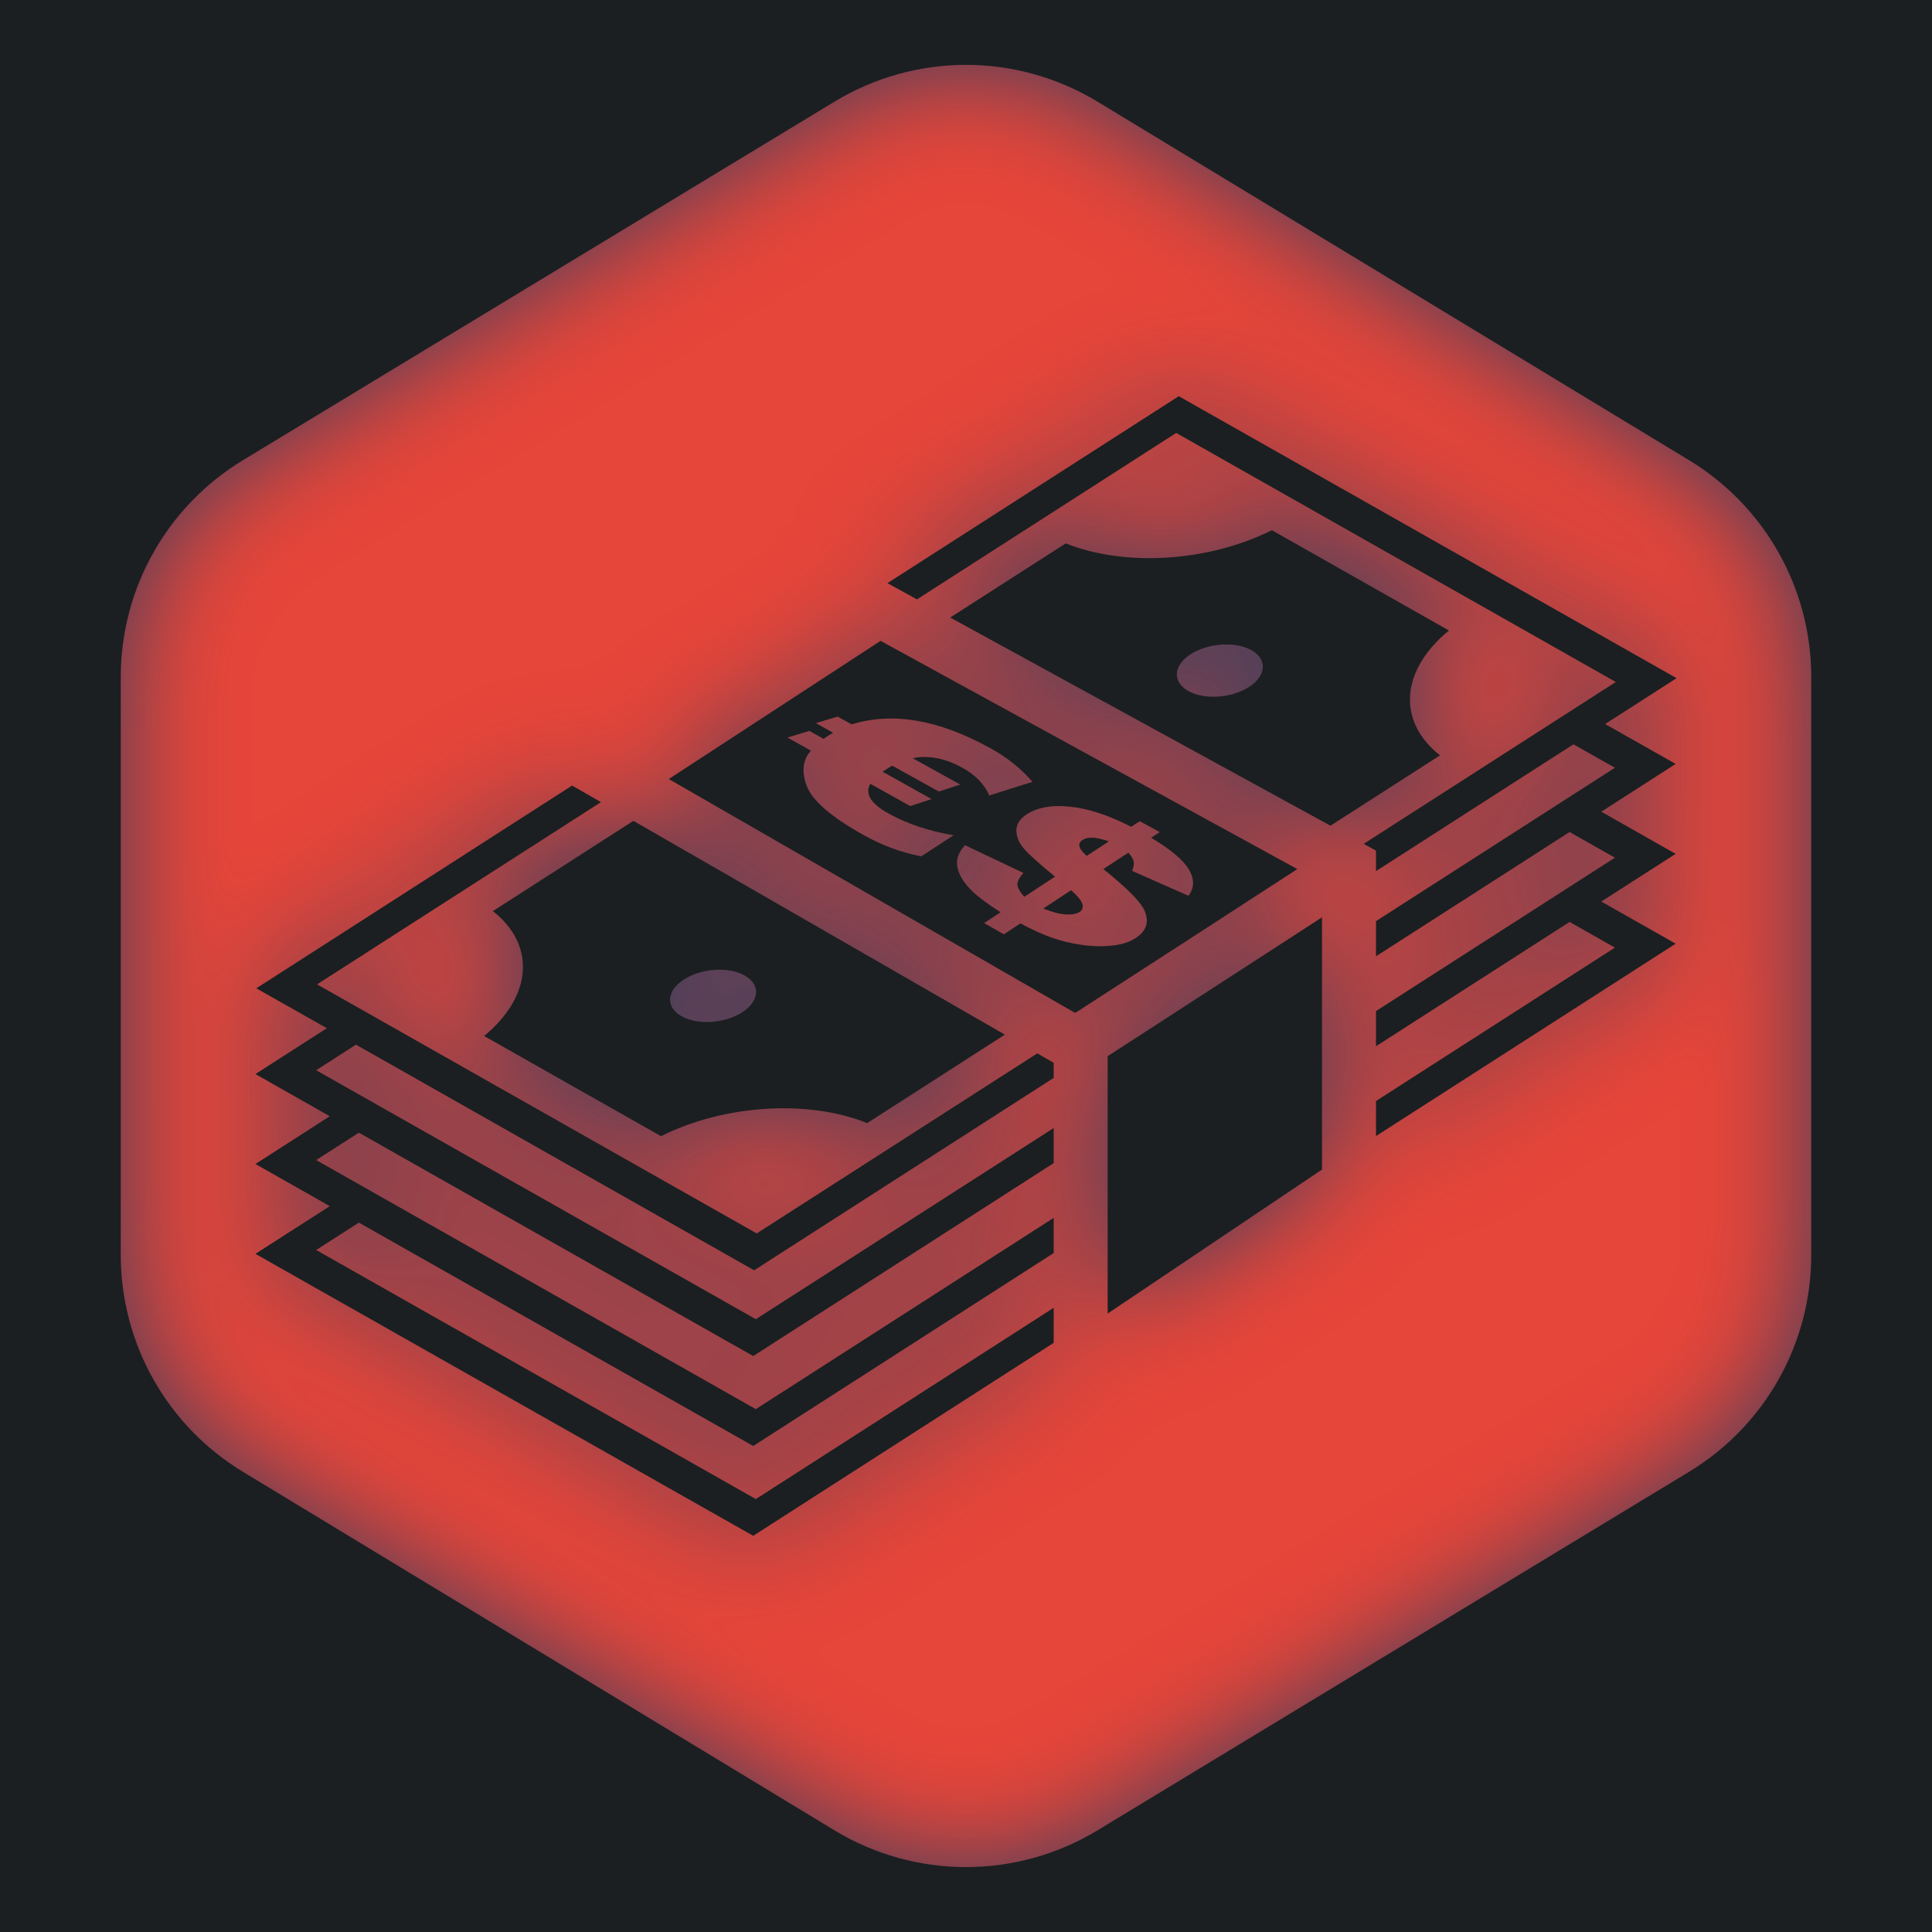
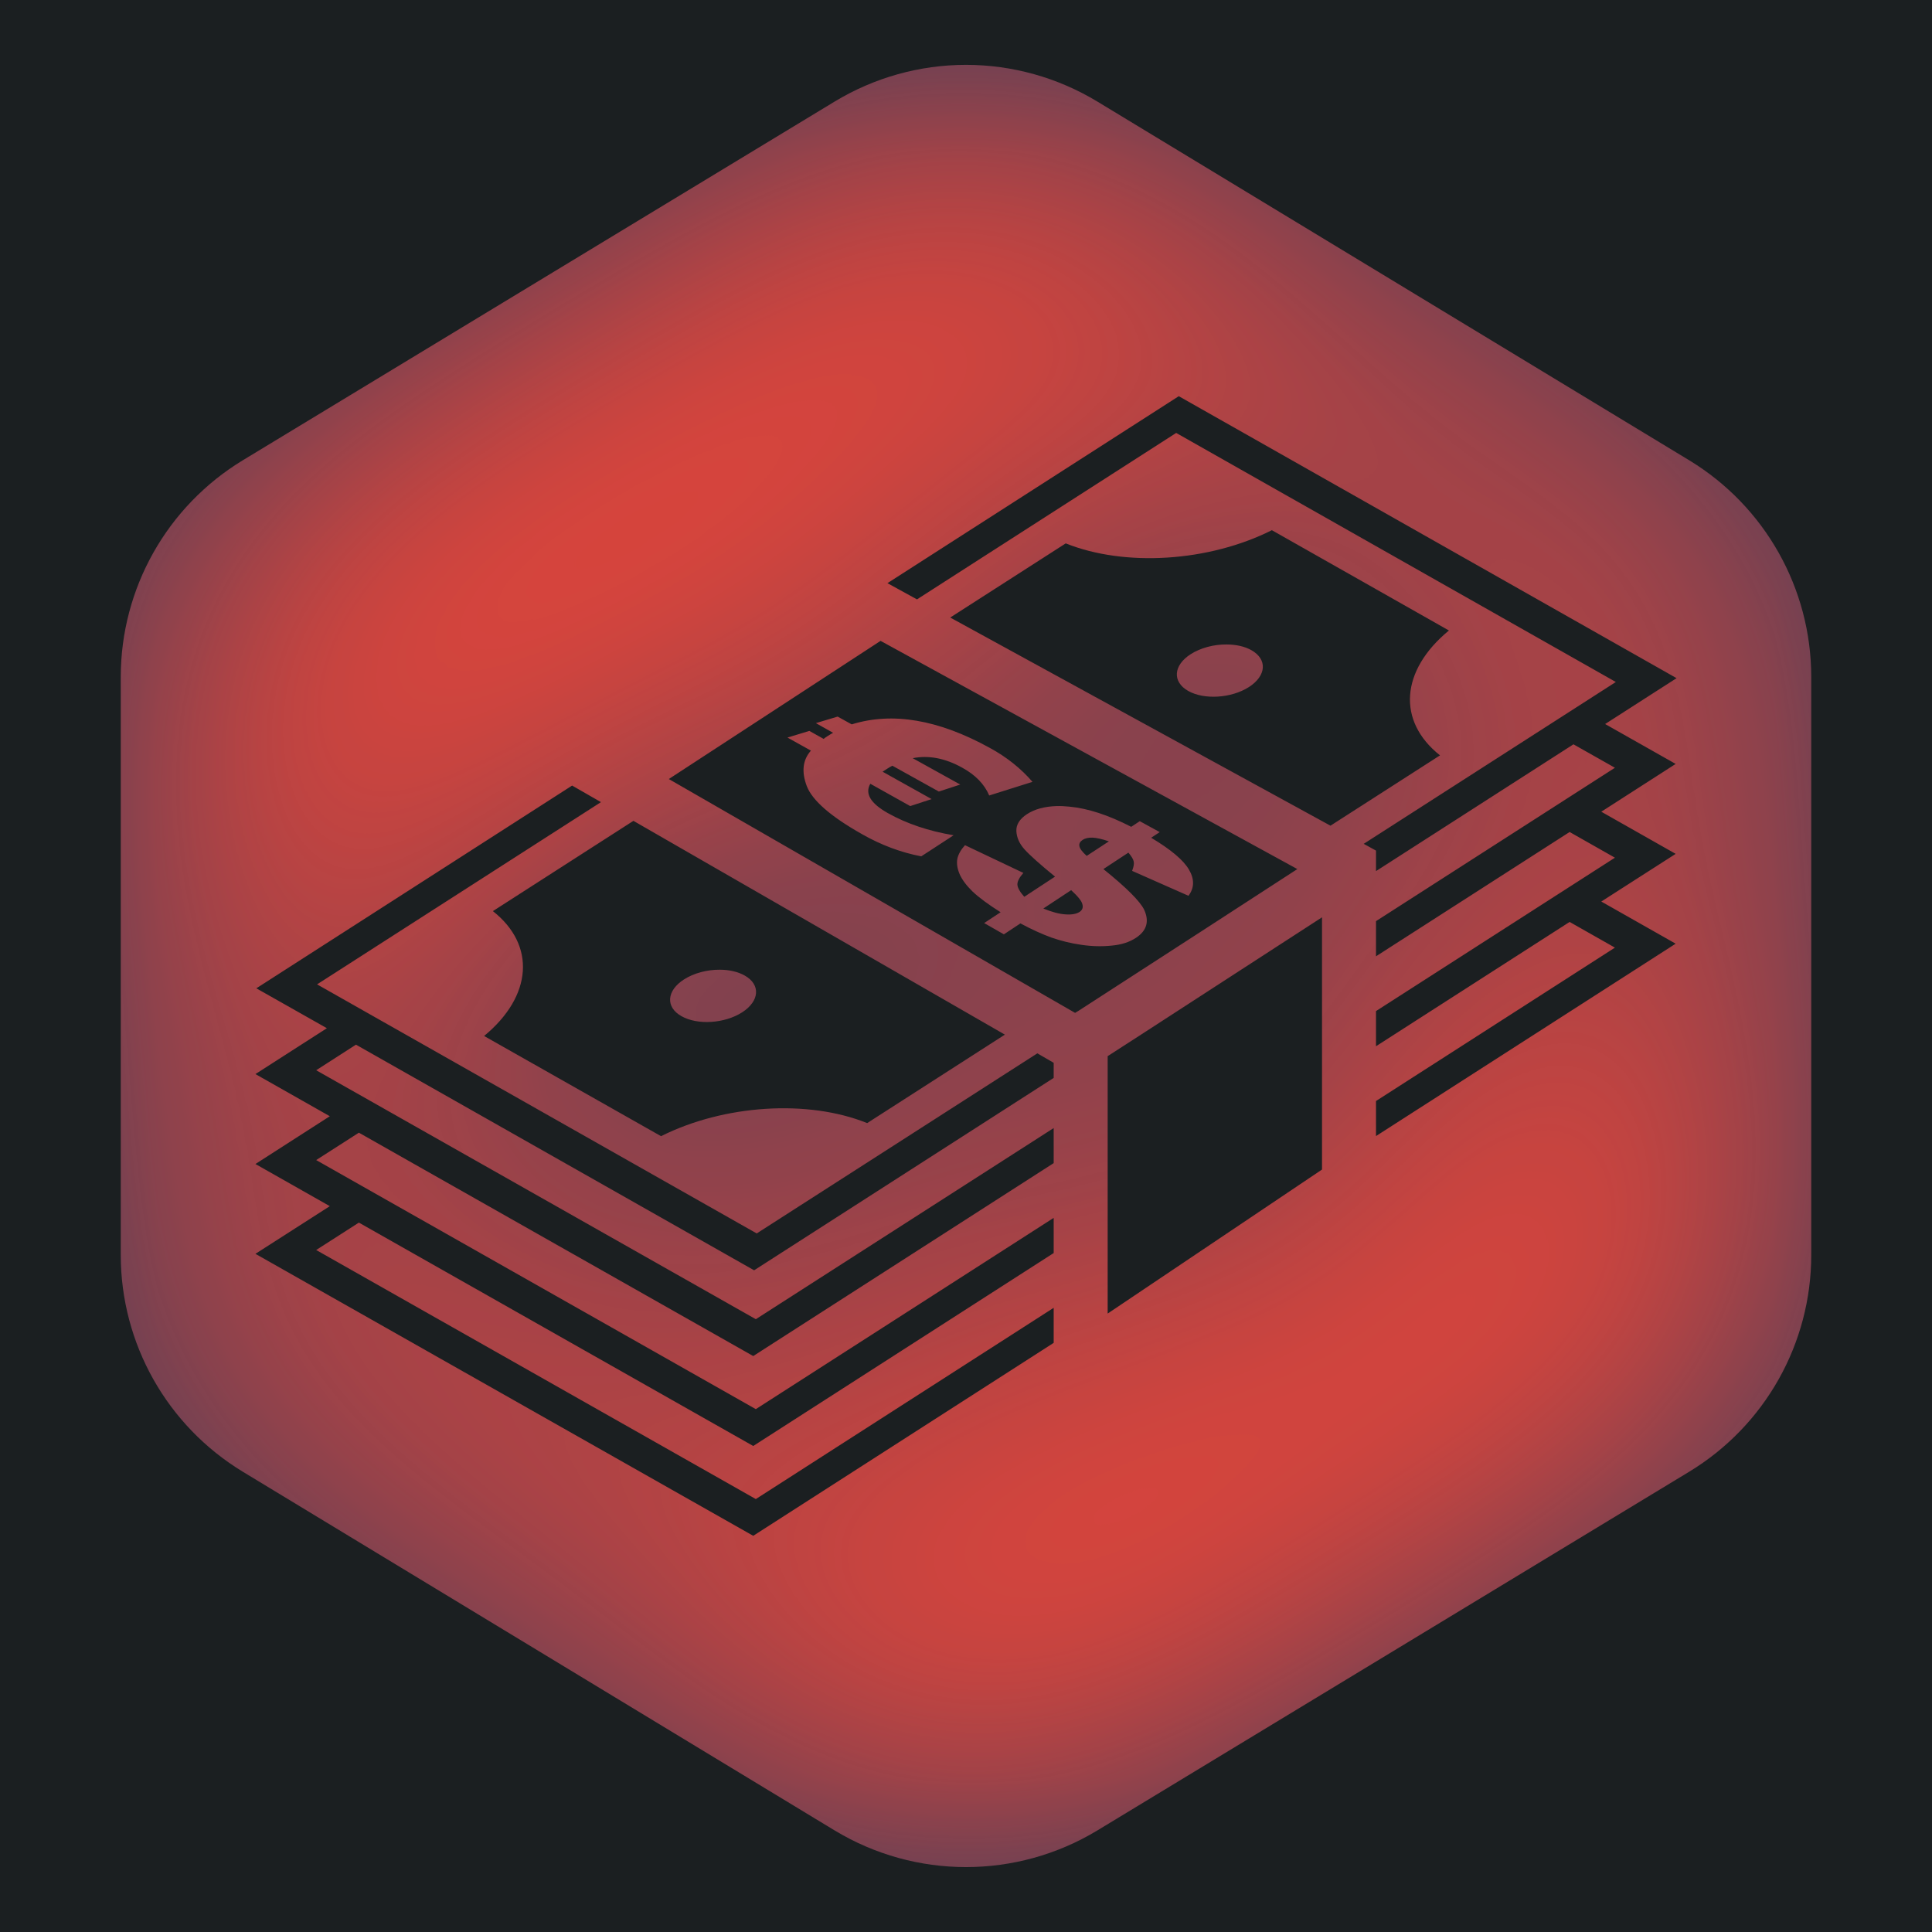
<svg xmlns="http://www.w3.org/2000/svg" width="512" height="512" viewBox="0 0 512 512" version="1.1" id="svg8" xml:space="preserve">
  <defs id="defs12">
-     <rect x="51.39" y="150.364" width="62.81" height="50.756" id="rect33" />
-     <filter style="color-interpolation-filters:sRGB;" id="filter35" x="-0.079" y="-0.073" width="1.158" height="1.146">
-       <feFlood result="flood" in="SourceGraphic" flood-opacity="1" flood-color="rgb(58,63,94)" id="feFlood34" />
-       <feGaussianBlur result="blur" in="SourceGraphic" stdDeviation="5" id="feGaussianBlur34" />
-       <feOffset result="offset" in="blur" dx="0" dy="0" id="feOffset34" />
-       <feComposite result="comp1" operator="out" in="flood" in2="offset" id="feComposite34" />
-       <feComposite result="comp2" operator="atop" in="comp1" in2="SourceGraphic" id="feComposite35" />
+     <filter style="color-interpolation-filters:sRGB;" id="filter2" x="-0.237" y="-0.219" width="1.474" height="1.437">
+       <feFlood result="flood" in="SourceGraphic" flood-opacity="1" flood-color="rgb(58,63,94)" id="feFlood1" />
+       <feGaussianBlur result="blur" in="SourceGraphic" stdDeviation="15" id="feGaussianBlur1" />
+       <feOffset result="offset" in="blur" dx="0" dy="0" id="feOffset1" />
+       <feComposite result="comp1" operator="out" in="flood" in2="offset" id="feComposite1" />
+       <feComposite result="comp2" operator="atop" in="comp1" in2="SourceGraphic" id="feComposite2" />
    </filter>
  </defs>
  <path d="M0 0h512v512H0z" fill="#1b1f21" fill-opacity="1" id="path2" />
  <style type="text/css" id="style35976">.st0{fill:#000000;}</style>
-   <g style="fill:#e64539;filter:url(#filter35)" id="g2" transform="matrix(2.94663,0,0,2.89965,-129.8528,-34.18102)">
+   <g style="fill:#e64539;filter:url(#filter2)" id="g2" transform="matrix(2.94663,0,0,2.89965,-129.8528,-34.18102)">
    <path id="path36821" style="fill:#e64539" d="M 8 0.004 C 7.589 0.004 7.186 0.117 6.834 0.33 L 1.584 3.512 C 0.911 3.92 0.5 4.649 0.5 5.436 L 0.5 10.564 C 0.5 11.351 0.911 12.08 1.584 12.488 L 6.834 15.67 C 7.551 16.104 8.449 16.104 9.166 15.67 L 14.416 12.488 C 15.089 12.08 15.5 11.351 15.5 10.564 L 15.5 5.436 C 15.5 4.649 15.089 3.92 14.416 3.512 L 9.166 0.33 C 8.814 0.117 8.411 0.004 8 0.004 z M 9.888 2.944 L 14.305 5.446 L 13.671 5.853 L 14.297 6.207 L 13.637 6.631 L 14.297 7.005 L 13.637 7.428 L 14.297 7.802 L 11.638 9.509 L 11.638 9.198 L 13.758 7.837 L 13.356 7.609 L 11.638 8.712 L 11.638 8.4 L 13.758 7.039 L 13.356 6.811 L 11.638 7.914 L 11.638 7.602 L 13.758 6.241 L 13.39 6.033 L 11.638 7.158 L 11.638 6.976 L 11.529 6.916 L 13.766 5.48 L 9.865 3.27 L 7.565 4.747 L 7.303 4.603 L 9.888 2.944 z M 10.714 4.133 L 10.714 4.133 L 12.285 5.023 C 11.855 5.377 11.823 5.828 12.206 6.131 L 11.234 6.755 L 7.86 4.908 L 8.885 4.25 C 9.41 4.461 10.155 4.414 10.714 4.133 z M 7.242 5.115 L 10.94 7.14 C 10.736 7.272 10.517 7.414 10.092 7.69 C 9.796 7.881 9.5 8.073 9.276 8.218 C 9.164 8.29 9.07 8.351 9.004 8.394 L 8.968 8.416 L 5.363 6.341 L 7.242 5.115 z M 10.312 5.147 C 10.197 5.146 10.08 5.178 9.994 5.233 C 9.839 5.332 9.829 5.478 9.971 5.559 C 10.114 5.64 10.355 5.624 10.51 5.525 C 10.666 5.425 10.676 5.279 10.533 5.198 C 10.475 5.165 10.397 5.147 10.312 5.147 L 10.312 5.147 z M 6.861 5.787 L 6.668 5.845 L 6.821 5.931 C 6.811 5.936 6.795 5.945 6.775 5.958 C 6.756 5.97 6.743 5.979 6.737 5.985 L 6.61 5.914 L 6.416 5.973 L 6.624 6.089 C 6.551 6.171 6.539 6.276 6.587 6.403 C 6.636 6.531 6.799 6.673 7.077 6.83 C 7.249 6.928 7.425 6.993 7.603 7.027 L 7.89 6.84 C 7.67 6.803 7.475 6.738 7.306 6.643 C 7.153 6.557 7.101 6.47 7.151 6.383 L 7.505 6.581 L 7.695 6.519 L 7.26 6.276 L 7.3 6.25 C 7.319 6.238 7.335 6.228 7.347 6.223 L 7.759 6.452 L 7.949 6.39 L 7.527 6.156 C 7.668 6.128 7.815 6.156 7.966 6.24 C 8.083 6.304 8.163 6.386 8.206 6.487 L 8.59 6.366 C 8.487 6.247 8.361 6.146 8.21 6.064 C 7.754 5.813 7.347 5.744 6.986 5.856 L 6.861 5.787 z M 4.505 6.399 L 4.761 6.546 L 2.242 8.163 L 6.143 10.373 L 8.633 8.775 L 8.778 8.859 L 8.778 8.993 L 6.12 10.7 L 2.587 8.698 L 2.234 8.925 L 6.135 11.134 L 8.778 9.438 L 8.778 9.749 L 6.112 11.461 L 2.613 9.479 L 2.234 9.722 L 6.135 11.932 L 8.778 10.235 L 8.778 10.547 L 6.112 12.259 L 2.613 10.277 L 2.234 10.52 L 6.135 12.73 L 8.778 11.033 L 8.778 11.344 L 6.112 13.056 L 1.695 10.554 L 2.355 10.131 L 1.695 9.757 L 2.355 9.333 L 1.695 8.959 L 2.329 8.552 L 1.703 8.198 L 4.505 6.399 z M 8.805 6.581 C 8.698 6.584 8.61 6.608 8.542 6.652 C 8.476 6.695 8.444 6.746 8.447 6.804 C 8.45 6.861 8.474 6.915 8.52 6.966 C 8.567 7.018 8.657 7.098 8.79 7.207 L 8.517 7.386 C 8.479 7.343 8.458 7.307 8.456 7.278 C 8.455 7.25 8.473 7.215 8.509 7.174 L 7.991 6.928 C 7.954 6.969 7.931 7.01 7.923 7.05 C 7.916 7.089 7.922 7.134 7.943 7.184 C 7.965 7.234 8.003 7.285 8.057 7.338 C 8.113 7.391 8.196 7.453 8.307 7.523 L 8.161 7.619 L 8.336 7.719 L 8.483 7.622 C 8.585 7.677 8.677 7.718 8.759 7.748 C 8.843 7.777 8.931 7.799 9.023 7.812 C 9.116 7.826 9.206 7.828 9.293 7.819 C 9.38 7.811 9.451 7.788 9.508 7.75 C 9.604 7.687 9.628 7.604 9.581 7.501 C 9.544 7.425 9.423 7.304 9.219 7.14 L 9.441 6.994 C 9.469 7.027 9.484 7.053 9.488 7.072 C 9.493 7.091 9.488 7.119 9.474 7.156 L 9.974 7.377 C 10.027 7.307 10.028 7.229 9.978 7.144 C 9.929 7.06 9.817 6.966 9.643 6.862 L 9.719 6.812 L 9.542 6.715 L 9.466 6.765 C 9.262 6.66 9.079 6.601 8.918 6.586 C 8.878 6.582 8.84 6.58 8.805 6.581 z M 5.049 6.712 L 8.345 8.609 L 7.123 9.394 C 6.598 9.182 5.853 9.23 5.294 9.51 L 3.724 8.621 C 4.153 8.267 4.185 7.815 3.802 7.513 L 5.049 6.712 z M 9.121 6.861 C 9.157 6.862 9.206 6.873 9.268 6.894 L 9.071 7.023 C 9.032 6.988 9.01 6.959 9.006 6.936 C 9.002 6.914 9.012 6.896 9.035 6.881 C 9.056 6.867 9.085 6.86 9.121 6.861 z M 8.933 7.327 C 8.994 7.383 9.027 7.424 9.033 7.453 C 9.041 7.481 9.032 7.504 9.008 7.52 C 8.98 7.538 8.939 7.546 8.883 7.542 C 8.83 7.539 8.764 7.522 8.686 7.49 L 8.933 7.327 z M 11.159 7.568 L 11.159 9.806 L 9.257 11.084 L 9.257 8.8 C 9.259 8.798 9.26 8.798 9.263 8.796 C 9.33 8.753 9.424 8.692 9.536 8.62 L 10.352 8.091 C 10.757 7.829 10.945 7.707 11.159 7.568 z M 5.816 8.033 L 5.816 8.033 C 5.701 8.032 5.584 8.064 5.498 8.119 C 5.343 8.218 5.332 8.365 5.475 8.445 C 5.617 8.526 5.858 8.511 6.014 8.411 C 6.169 8.311 6.179 8.165 6.037 8.085 C 5.979 8.052 5.901 8.033 5.816 8.033 z " transform="matrix(10.13584,0,0,10.30005,49.86049,17.67405)" />
  </g>
</svg>
